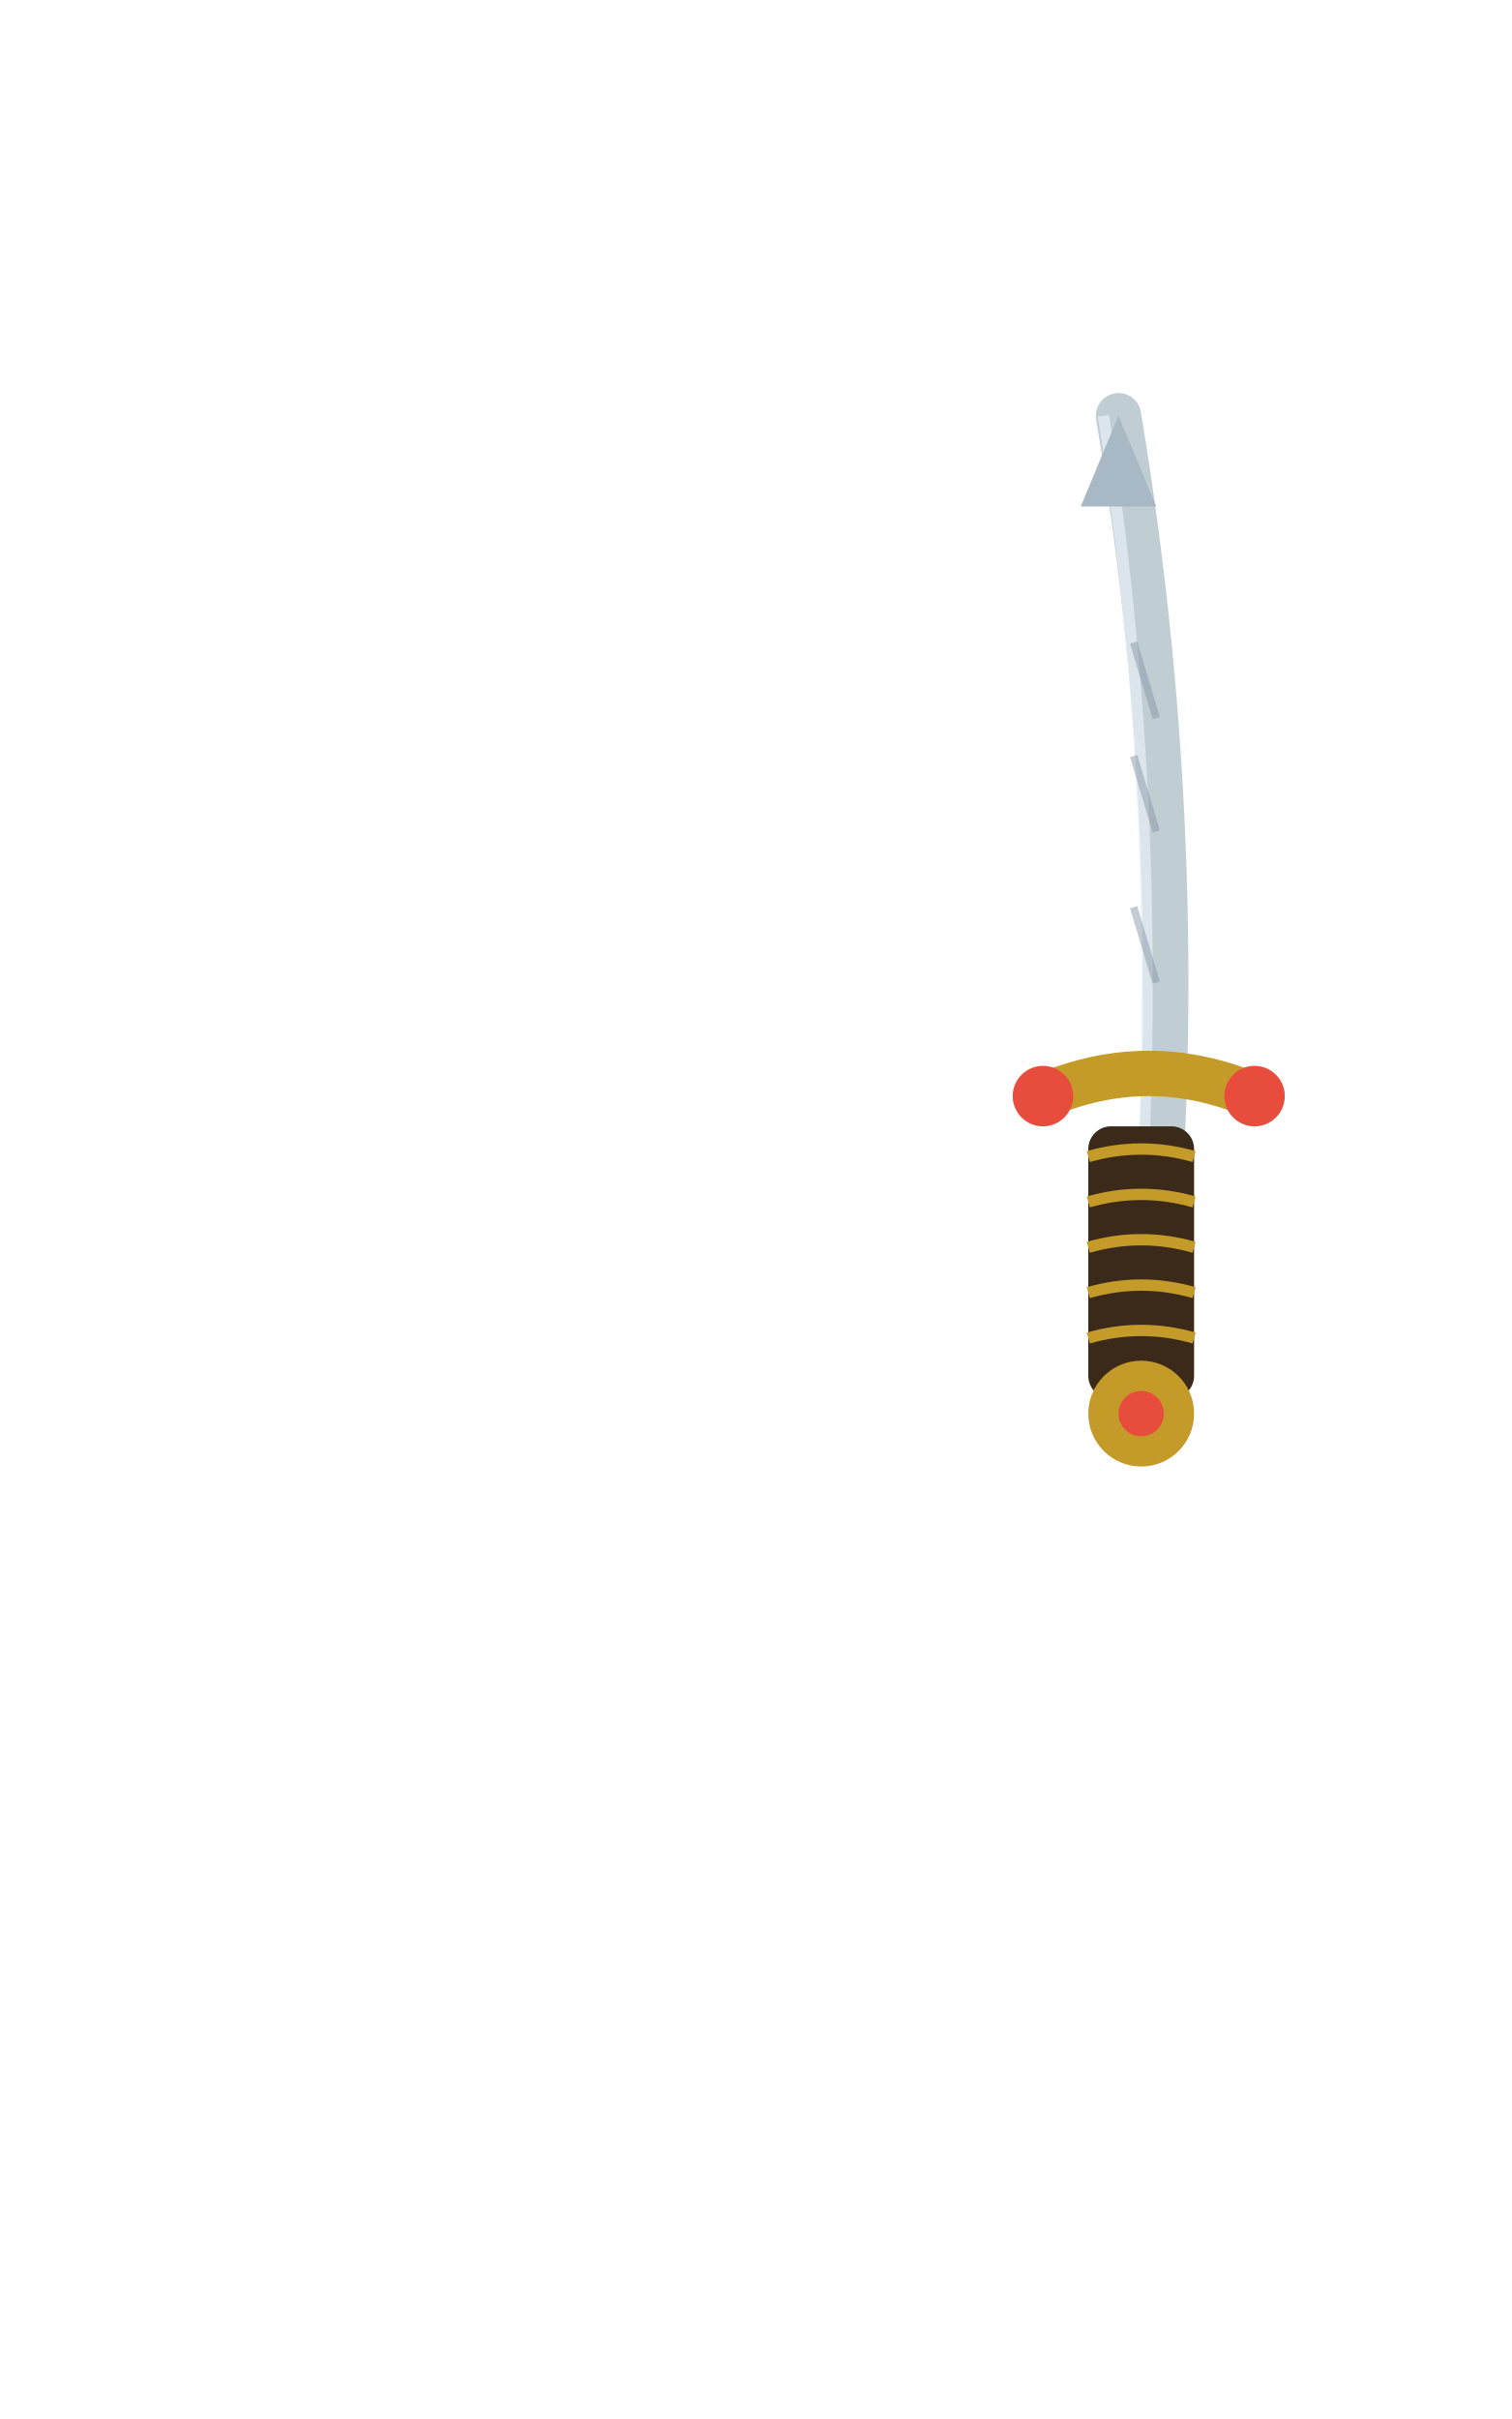
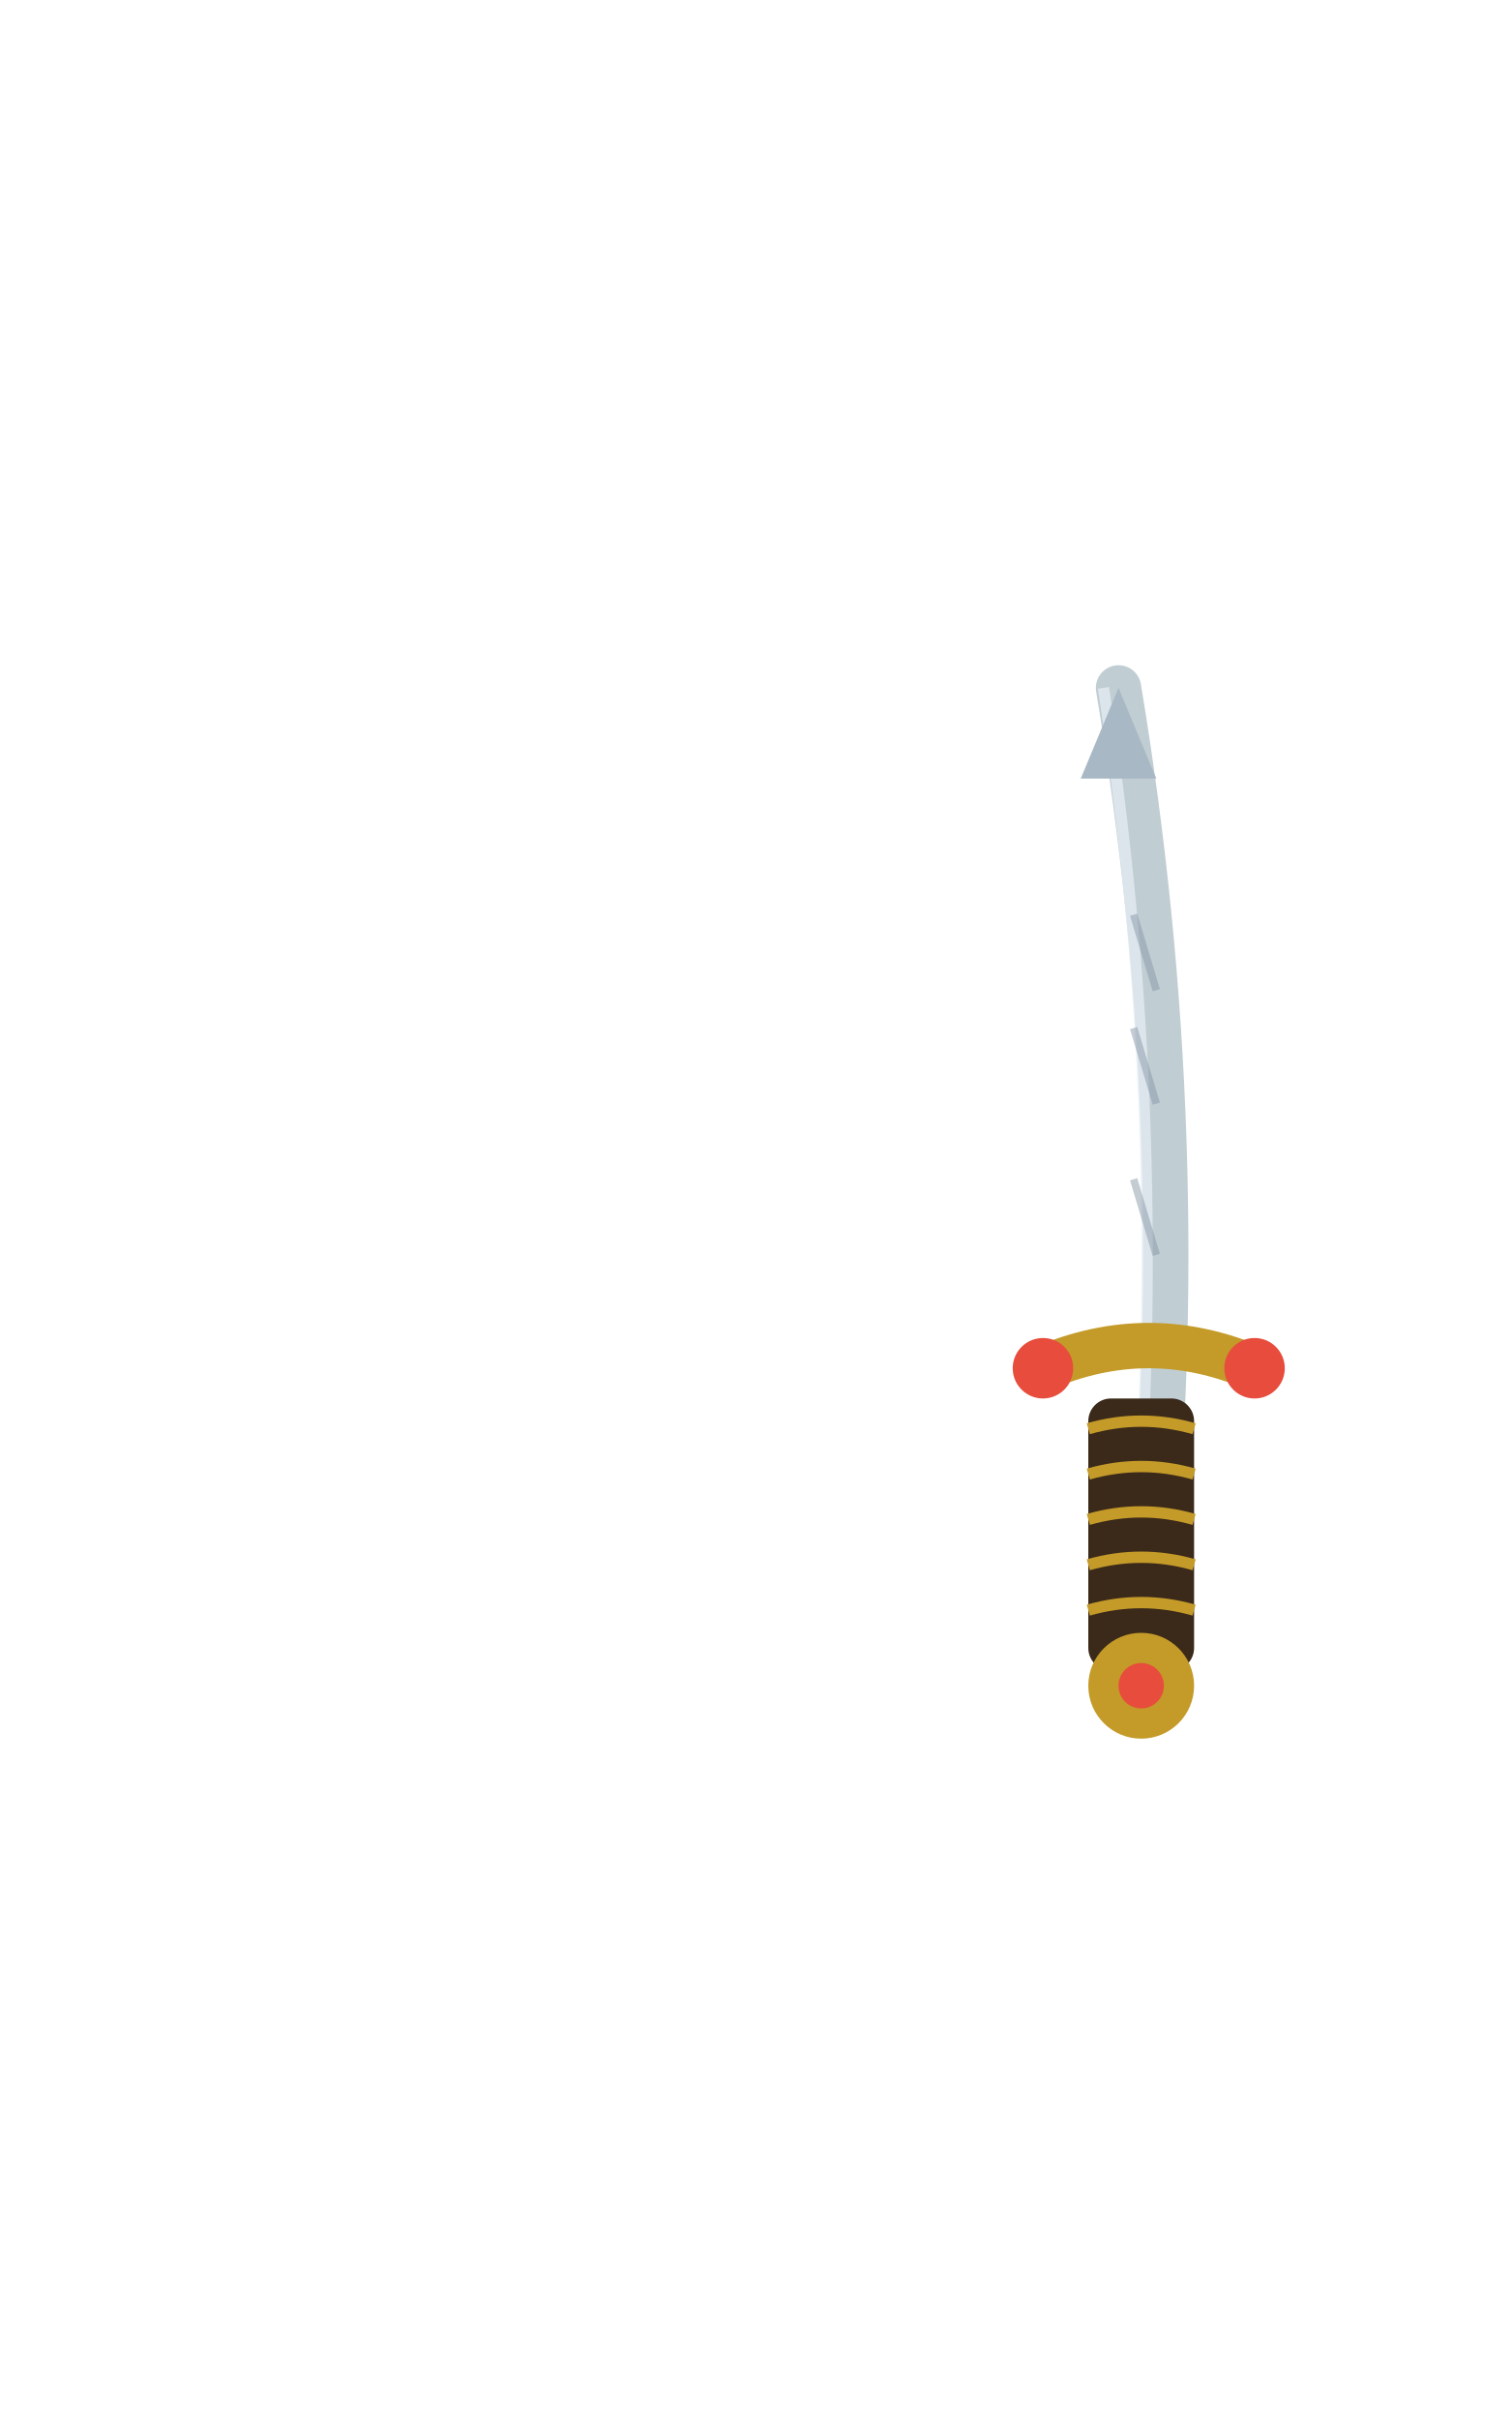
<svg xmlns="http://www.w3.org/2000/svg" viewBox="0 0 200 320" width="200" height="320">
-   <path d="M152 175 Q158 115 148 55" stroke="#C0CDD3" stroke-width="6" fill="none" stroke-linecap="round" />
-   <path d="M150 173 Q155 113 146 55" stroke="#E8F0F5" stroke-width="1.5" fill="none" opacity="0.7" />
-   <polygon points="148,55 143,67 153,67" fill="#A8B8C4" />
-   <path d="M138 145 Q152 139 166 145" stroke="#C49A28" stroke-width="6" fill="none" stroke-linecap="round" />
-   <circle cx="138" cy="145" r="4" fill="#E74C3C" />
-   <circle cx="166" cy="145" r="4" fill="#E74C3C" />
-   <rect x="144" y="149" width="14" height="36" fill="#3B2A1A" rx="3" />
-   <path d="M144 153 Q151 151 158 153 M144 159 Q151 157 158 159 M144 165 Q151 163 158 165 M144 171 Q151 169 158 171 M144 177 Q151 175 158 177" stroke="#C49A28" stroke-width="1.5" fill="none" />
-   <circle cx="151" cy="187" r="7" fill="#C49A28" />
-   <circle cx="151" cy="187" r="3" fill="#E74C3C" />
-   <path d="M150 85 L153 95 M150 100 L153 110 M150 120 L153 130" stroke="#8898A8" stroke-width="1" opacity="0.5" />
+   <g transform="translate(0,36)">
+     <path d="M152 175 Q158 115 148 55" stroke="#C0CDD3" stroke-width="6" fill="none" stroke-linecap="round" />
+     <path d="M150 173 Q155 113 146 55" stroke="#E8F0F5" stroke-width="1.5" fill="none" opacity="0.7" />
+     <polygon points="148,55 143,67 153,67" fill="#A8B8C4" />
+     <path d="M138 145 Q152 139 166 145" stroke="#C49A28" stroke-width="6" fill="none" stroke-linecap="round" />
+     <circle cx="138" cy="145" r="4" fill="#E74C3C" />
+     <circle cx="166" cy="145" r="4" fill="#E74C3C" />
+     <rect x="144" y="149" width="14" height="36" fill="#3B2A1A" rx="3" />
+     <path d="M144 153 Q151 151 158 153 M144 159 Q151 157 158 159 M144 165 Q151 163 158 165 M144 171 Q151 169 158 171 M144 177 Q151 175 158 177" stroke="#C49A28" stroke-width="1.5" fill="none" />
+     <circle cx="151" cy="187" r="7" fill="#C49A28" />
+     <circle cx="151" cy="187" r="3" fill="#E74C3C" />
+     <path d="M150 85 L153 95 M150 100 L153 110 M150 120 L153 130" stroke="#8898A8" stroke-width="1" opacity="0.5" />
+   </g>
</svg>
